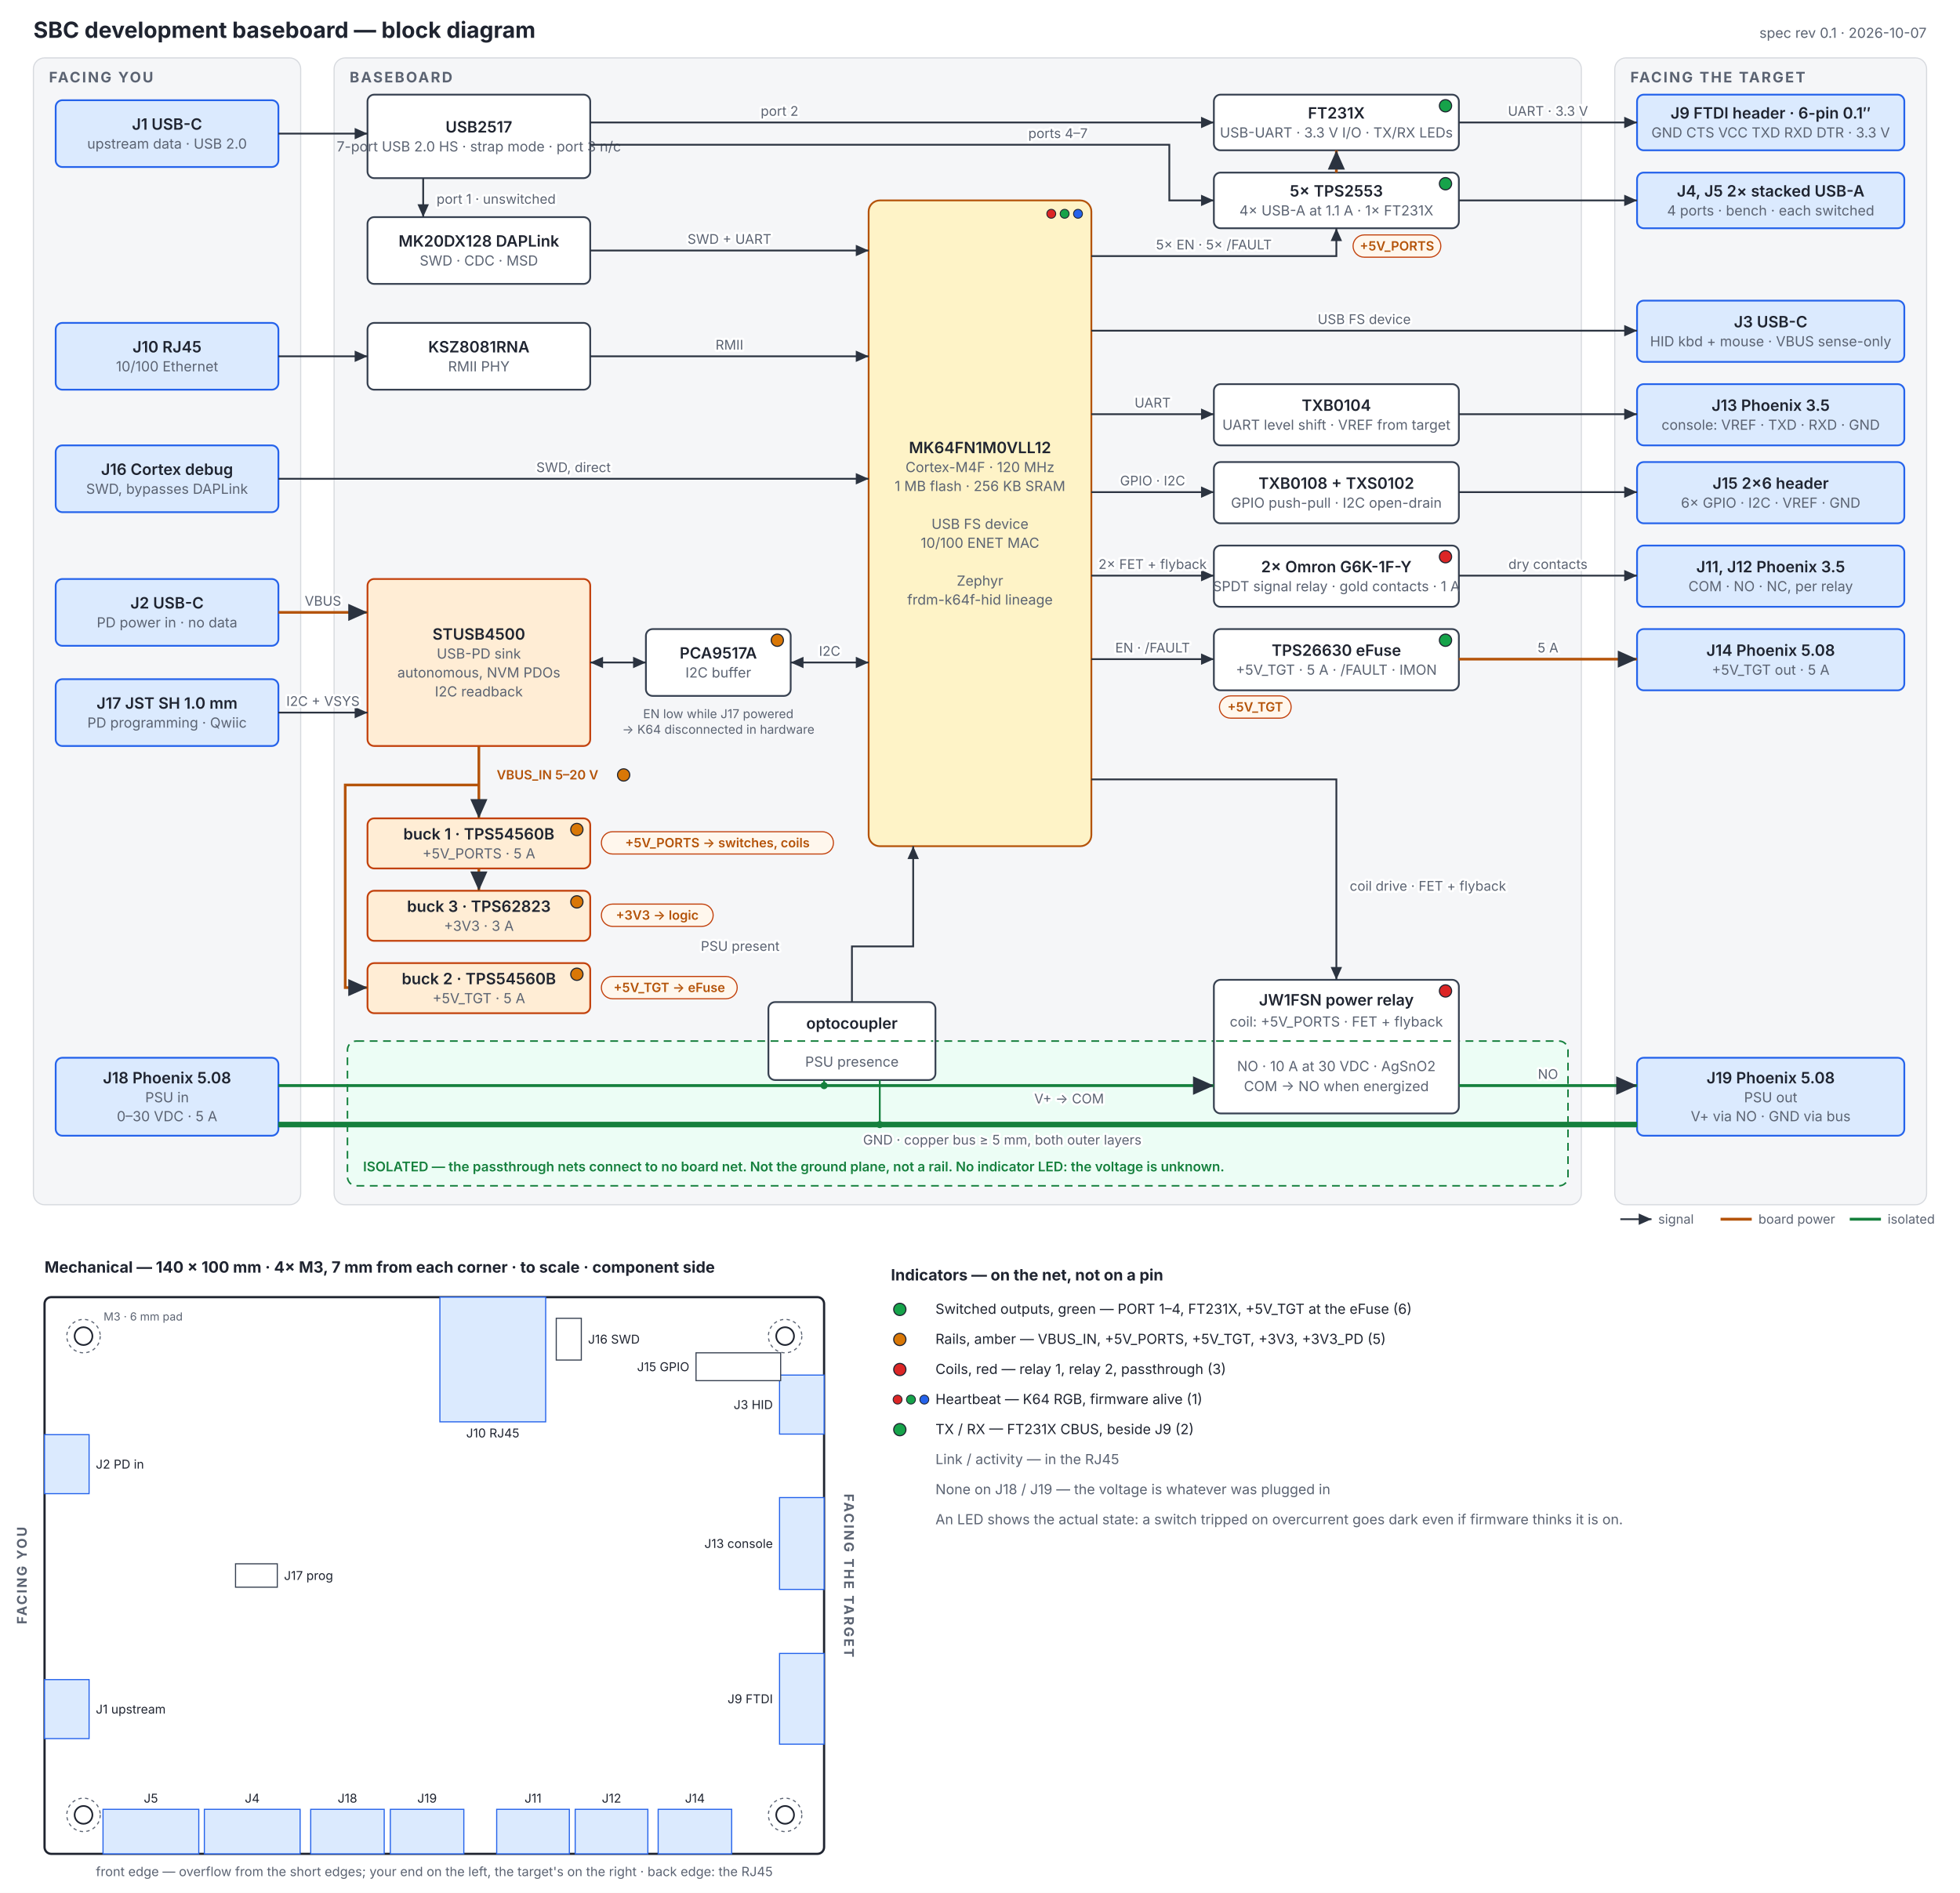
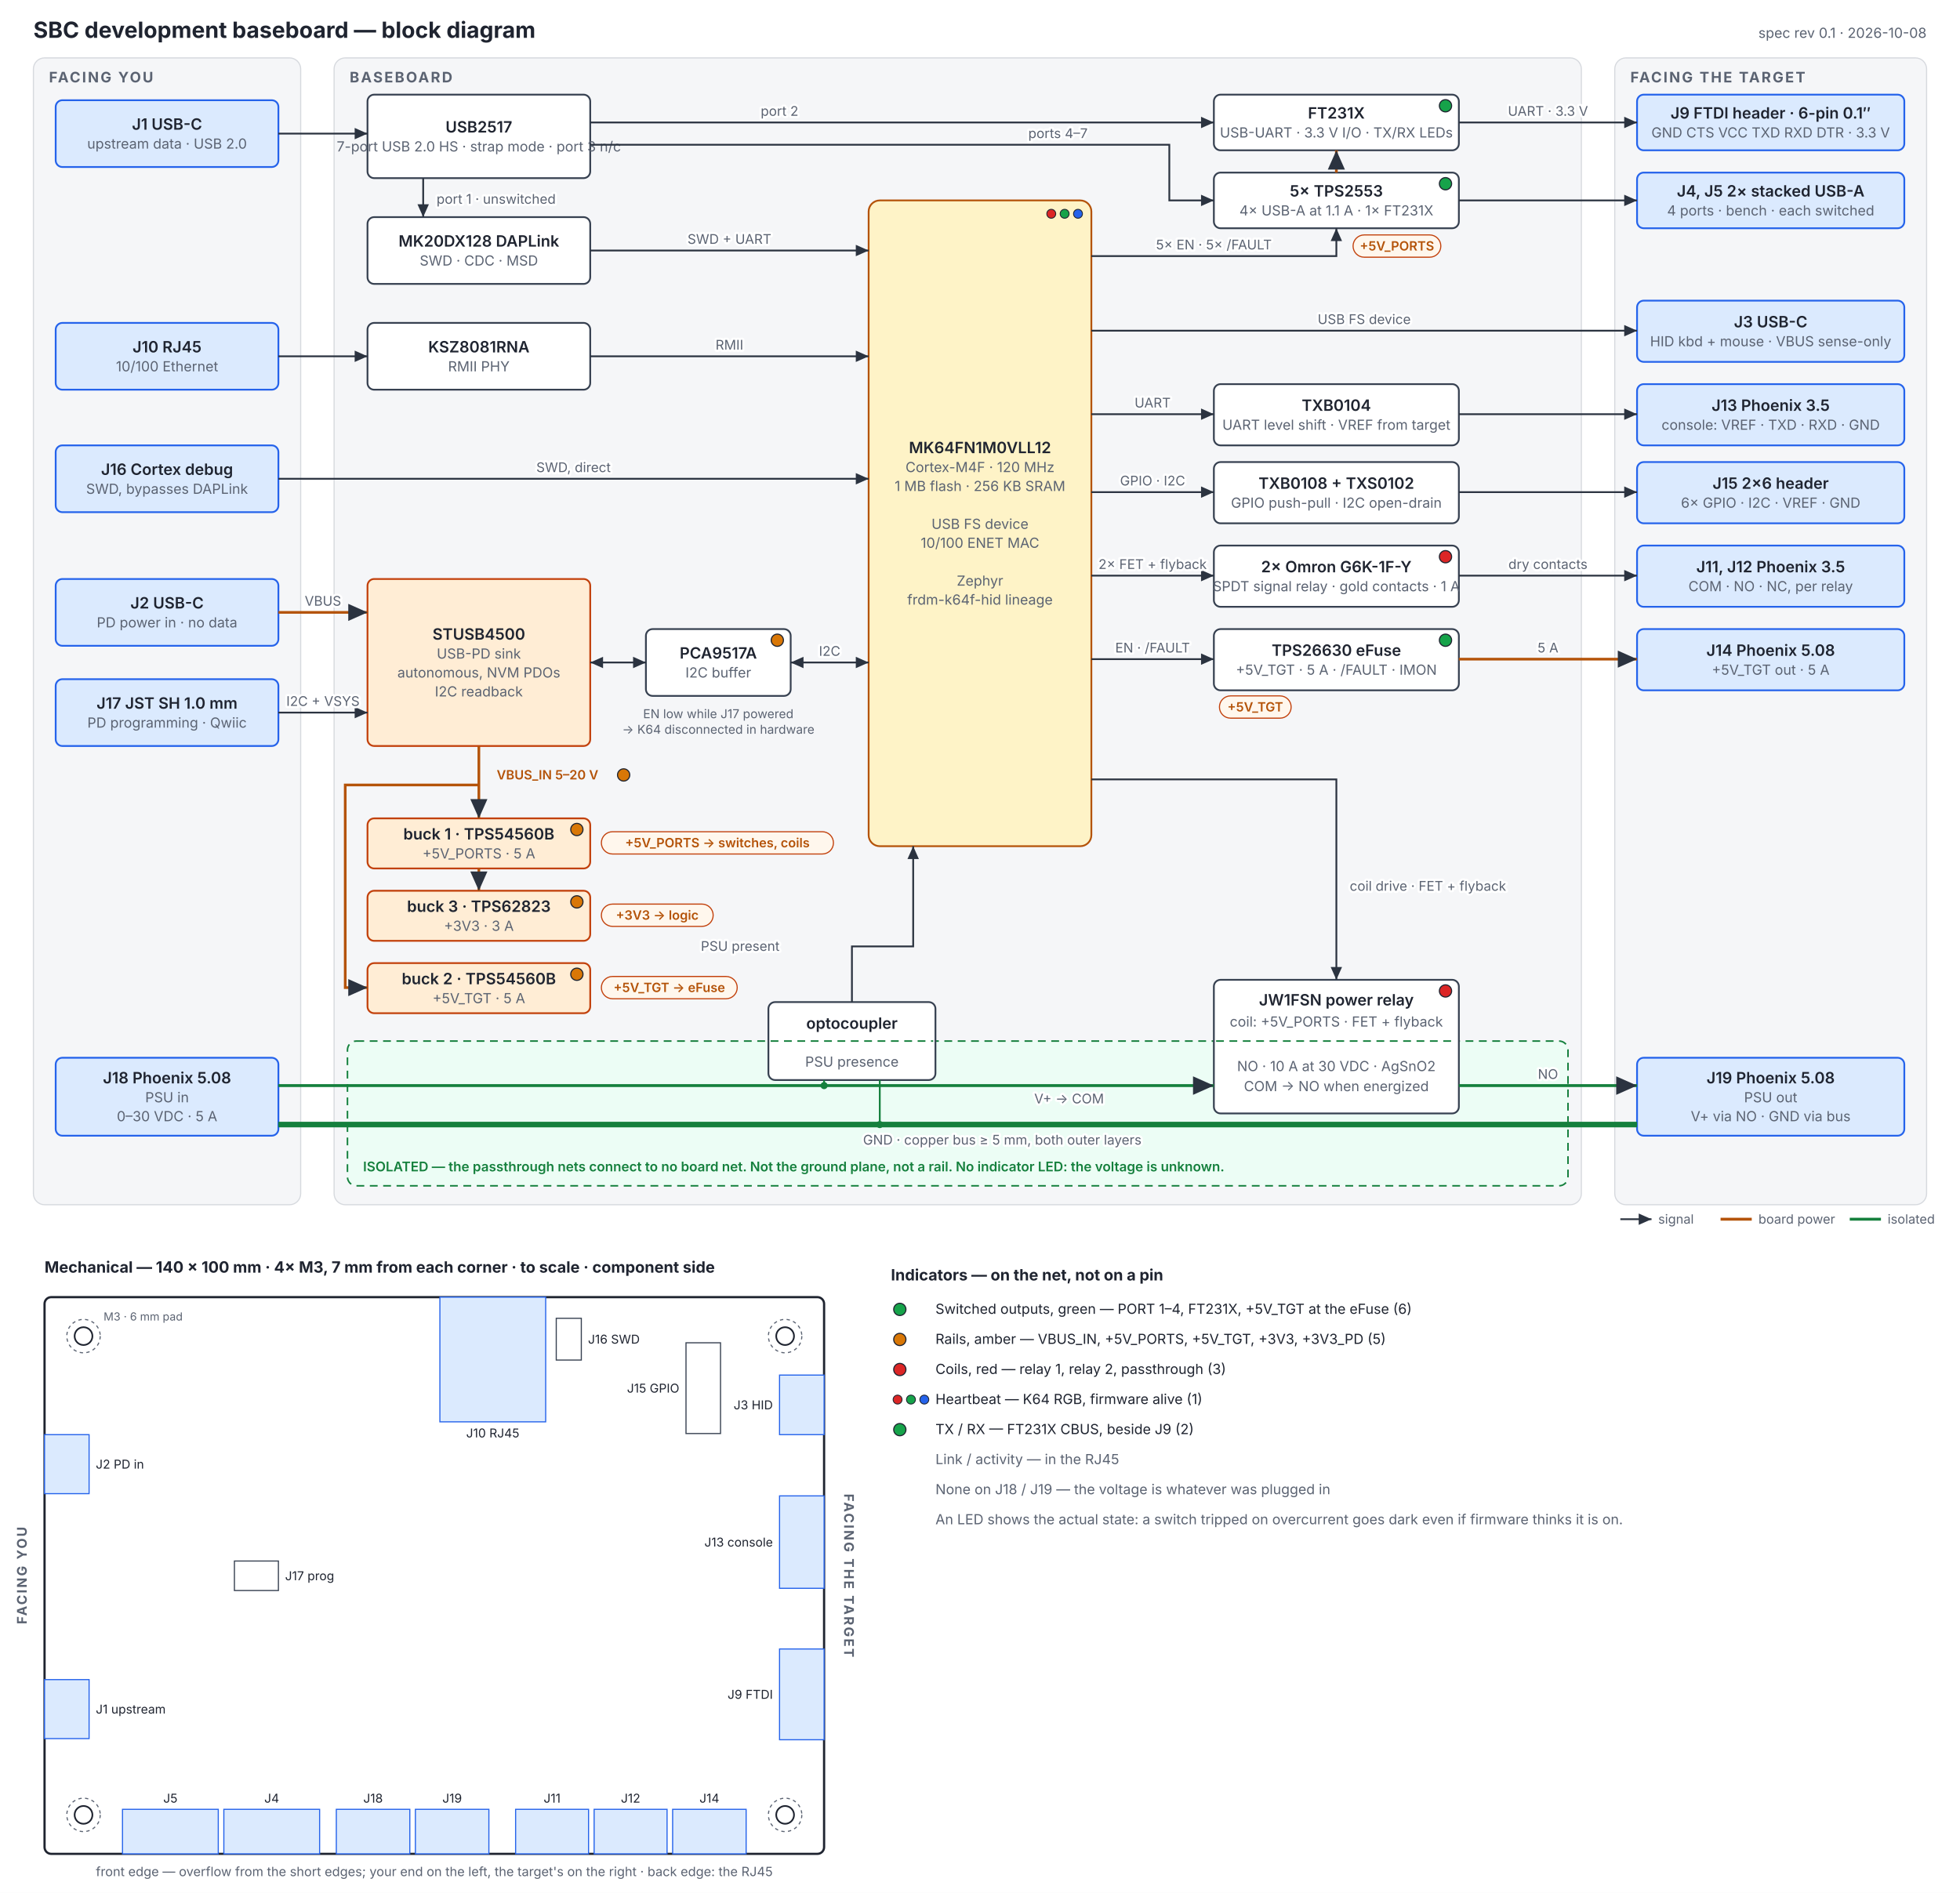
<svg xmlns="http://www.w3.org/2000/svg" width="1760" height="1700" viewBox="0 0 1760 1700" font-family="Inter, Helvetica, Arial, DejaVu Sans, sans-serif">
  <defs>
    <marker id="arrow" viewBox="0 0 10 10" refX="9" refY="5" markerWidth="8" markerHeight="8" orient="auto-start-reverse">
      <path d="M0,1 L9,5 L0,9 z" fill="#2b3340" />
    </marker>
    <marker id="arrowR" viewBox="0 0 10 10" refX="1" refY="5" markerWidth="8" markerHeight="8" orient="auto">
      <path d="M10,1 L1,5 L10,9 z" fill="#2b3340" />
    </marker>
  </defs>
  <rect width="1760" height="1700" fill="#ffffff" />
  <text x="30" y="34" font-size="20" font-weight="700" fill="#1f2430">SBC development baseboard — block diagram</text>
-   <text x="1730" y="34" text-anchor="end" font-size="12.5" fill="#5b6372">spec rev 0.1 · 2026-10-07</text>
+   <text x="1730" y="34" text-anchor="end" font-size="12.5" fill="#5b6372">spec rev 0.1 · 2026-10-08</text>
  <rect x="30" y="52" width="240" height="1030" rx="10" fill="#f5f6f8" stroke="#d6d9de" />
  <text x="44" y="74" font-size="13" font-weight="700" letter-spacing="1.5" fill="#5b6372">FACING YOU</text>
  <rect x="300" y="52" width="1120" height="1030" rx="10" fill="#f5f6f8" stroke="#d6d9de" />
  <text x="314" y="74" font-size="13" font-weight="700" letter-spacing="1.5" fill="#5b6372">BASEBOARD</text>
  <rect x="1450" y="52" width="280" height="1030" rx="10" fill="#f5f6f8" stroke="#d6d9de" />
  <text x="1464" y="74" font-size="13" font-weight="700" letter-spacing="1.5" fill="#5b6372">FACING THE TARGET</text>
  <rect x="312" y="935" width="1096" height="130" rx="8" fill="#ecfdf5" stroke="#15803d" stroke-width="1.4" stroke-dasharray="7 5" />
  <text x="326" y="1052" font-size="12" font-weight="600" fill="#15803d">ISOLATED — the passthrough nets connect to no board net. Not the ground plane, not a rail. No indicator LED: the voltage is unknown.</text>
  <rect x="50" y="90" width="200" height="60" rx="6" fill="#dbeafe" stroke="#2563eb" stroke-width="1.6" />
  <text x="150.0" y="116.5" text-anchor="middle" font-size="14" font-weight="600" fill="#1f2430">J1  USB-C</text>
  <text x="150.0" y="133.5" text-anchor="middle" font-size="12.5" font-weight="400" fill="#5b6372">upstream data · USB 2.0</text>
  <rect x="50" y="290" width="200" height="60" rx="6" fill="#dbeafe" stroke="#2563eb" stroke-width="1.6" />
  <text x="150.0" y="316.5" text-anchor="middle" font-size="14" font-weight="600" fill="#1f2430">J10  RJ45</text>
  <text x="150.0" y="333.5" text-anchor="middle" font-size="12.5" font-weight="400" fill="#5b6372">10/100 Ethernet</text>
  <rect x="50" y="400" width="200" height="60" rx="6" fill="#dbeafe" stroke="#2563eb" stroke-width="1.6" />
  <text x="150.0" y="426.5" text-anchor="middle" font-size="14" font-weight="600" fill="#1f2430">J16  Cortex debug</text>
  <text x="150.0" y="443.5" text-anchor="middle" font-size="12.5" font-weight="400" fill="#5b6372">SWD, bypasses DAPLink</text>
  <rect x="50" y="520" width="200" height="60" rx="6" fill="#dbeafe" stroke="#2563eb" stroke-width="1.6" />
  <text x="150.0" y="546.5" text-anchor="middle" font-size="14" font-weight="600" fill="#1f2430">J2  USB-C</text>
  <text x="150.0" y="563.5" text-anchor="middle" font-size="12.5" font-weight="400" fill="#5b6372">PD power in · no data</text>
  <rect x="50" y="610" width="200" height="60" rx="6" fill="#dbeafe" stroke="#2563eb" stroke-width="1.6" />
  <text x="150.0" y="636.5" text-anchor="middle" font-size="14" font-weight="600" fill="#1f2430">J17  JST SH 1.0 mm</text>
  <text x="150.0" y="653.5" text-anchor="middle" font-size="12.5" font-weight="400" fill="#5b6372">PD programming · Qwiic</text>
  <rect x="50" y="950" width="200" height="70" rx="6" fill="#dbeafe" stroke="#2563eb" stroke-width="1.6" />
  <text x="150.0" y="973.0" text-anchor="middle" font-size="14" font-weight="600" fill="#1f2430">J18  Phoenix 5.08</text>
  <text x="150.0" y="990.0" text-anchor="middle" font-size="12.5" font-weight="400" fill="#5b6372">PSU in</text>
  <text x="150.0" y="1007.0" text-anchor="middle" font-size="12.5" font-weight="400" fill="#5b6372">0–30 VDC · 5 A</text>
  <rect x="330" y="85" width="200" height="75" rx="6" fill="#ffffff" stroke="#374151" stroke-width="1.6" />
  <text x="430.0" y="119.0" text-anchor="middle" font-size="14" font-weight="600" fill="#1f2430">USB2517</text>
  <text x="430.0" y="136.0" text-anchor="middle" font-size="12.5" font-weight="400" fill="#5b6372">7-port USB 2.0 HS · strap mode · port 3 n/c</text>
  <rect x="330" y="195" width="200" height="60" rx="6" fill="#ffffff" stroke="#374151" stroke-width="1.6" />
  <text x="430.0" y="221.5" text-anchor="middle" font-size="14" font-weight="600" fill="#1f2430">MK20DX128  DAPLink</text>
  <text x="430.0" y="238.5" text-anchor="middle" font-size="12.5" font-weight="400" fill="#5b6372">SWD · CDC · MSD</text>
  <rect x="330" y="290" width="200" height="60" rx="6" fill="#ffffff" stroke="#374151" stroke-width="1.6" />
  <text x="430.0" y="316.5" text-anchor="middle" font-size="14" font-weight="600" fill="#1f2430">KSZ8081RNA</text>
  <text x="430.0" y="333.5" text-anchor="middle" font-size="12.5" font-weight="400" fill="#5b6372">RMII PHY</text>
  <rect x="330" y="520" width="200" height="150" rx="6" fill="#ffedd5" stroke="#c2410c" stroke-width="1.6" />
  <text x="430.0" y="574.5" text-anchor="middle" font-size="14" font-weight="600" fill="#1f2430">STUSB4500</text>
  <text x="430.0" y="591.5" text-anchor="middle" font-size="12.5" font-weight="400" fill="#5b6372">USB-PD sink</text>
  <text x="430.0" y="608.5" text-anchor="middle" font-size="12.5" font-weight="400" fill="#5b6372">autonomous, NVM PDOs</text>
  <text x="430.0" y="625.5" text-anchor="middle" font-size="12.5" font-weight="400" fill="#5b6372">I2C readback</text>
  <rect x="580" y="565" width="130" height="60" rx="6" fill="#ffffff" stroke="#374151" stroke-width="1.6" />
  <text x="645.0" y="591.5" text-anchor="middle" font-size="14" font-weight="600" fill="#1f2430">PCA9517A</text>
  <text x="645.0" y="608.5" text-anchor="middle" font-size="12.5" font-weight="400" fill="#5b6372">I2C buffer</text>
  <text x="645" y="645" text-anchor="middle" font-size="11" fill="#5b6372">EN low while J17 powered</text>
  <text x="645" y="659" text-anchor="middle" font-size="11" fill="#5b6372">→ K64 disconnected in hardware</text>
  <rect x="330" y="735" width="200" height="45" rx="6" fill="#ffedd5" stroke="#c2410c" stroke-width="1.6" />
  <text x="430.0" y="754.0" text-anchor="middle" font-size="14" font-weight="600" fill="#1f2430">buck 1 · TPS54560B</text>
  <text x="430.0" y="771.0" text-anchor="middle" font-size="12.5" font-weight="400" fill="#5b6372">+5V_PORTS · 5 A</text>
  <rect x="330" y="800" width="200" height="45" rx="6" fill="#ffedd5" stroke="#c2410c" stroke-width="1.6" />
  <text x="430.0" y="819.0" text-anchor="middle" font-size="14" font-weight="600" fill="#1f2430">buck 3 · TPS62823</text>
  <text x="430.0" y="836.0" text-anchor="middle" font-size="12.5" font-weight="400" fill="#5b6372">+3V3 · 3 A</text>
  <rect x="330" y="865" width="200" height="45" rx="6" fill="#ffedd5" stroke="#c2410c" stroke-width="1.6" />
  <text x="430.0" y="884.0" text-anchor="middle" font-size="14" font-weight="600" fill="#1f2430">buck 2 · TPS54560B</text>
  <text x="430.0" y="901.0" text-anchor="middle" font-size="12.5" font-weight="400" fill="#5b6372">+5V_TGT · 5 A</text>
  <path d="M 430,670 L 430,735" fill="none" stroke="#b45309" stroke-width="2.4" marker-end="url(#arrow)" />
  <path d="M 430,705 L 310,705 L 310,887 L 330,887" fill="none" stroke="#b45309" stroke-width="2.4" marker-end="url(#arrow)" />
  <text x="446" y="700" font-size="11.5" font-weight="600" fill="#b45309">VBUS_IN 5–20 V</text>
  <path d="M 430,780 L 430,800" fill="none" stroke="#b45309" stroke-width="2.4" marker-end="url(#arrow)" />
  <rect x="540" y="747" width="208.4" height="20" rx="10" fill="#fff7ed" stroke="#c2410c" stroke-width="1" />
  <text x="644.2" y="761" text-anchor="middle" font-size="11.5" font-weight="600" fill="#b45309">+5V_PORTS → switches, coils</text>
  <rect x="540" y="812" width="100.4" height="20" rx="10" fill="#fff7ed" stroke="#c2410c" stroke-width="1" />
  <text x="590.2" y="826" text-anchor="middle" font-size="11.5" font-weight="600" fill="#b45309">+3V3 → logic</text>
  <rect x="540" y="877" width="122.0" height="20" rx="10" fill="#fff7ed" stroke="#c2410c" stroke-width="1" />
  <text x="601.0" y="891" text-anchor="middle" font-size="11.5" font-weight="600" fill="#b45309">+5V_TGT → eFuse</text>
  <rect x="690" y="900" width="150" height="70" rx="6" fill="#ffffff" stroke="#374151" stroke-width="1.6" />
  <text x="765" y="924" text-anchor="middle" font-size="14" font-weight="600" fill="#1f2430">optocoupler</text>
  <line x1="692" y1="935" x2="838" y2="935" stroke="#15803d" stroke-width="1.4" stroke-dasharray="7 5" />
  <text x="765" y="958" text-anchor="middle" font-size="12.5" fill="#5b6372">PSU presence</text>
  <rect x="780" y="180" width="200" height="580" rx="10" fill="#fef3c7" stroke="#b45309" stroke-width="1.6" />
  <text x="880.0" y="407.0" text-anchor="middle" font-size="14" font-weight="600" fill="#1f2430">MK64FN1M0VLL12</text>
  <text x="880.0" y="424.0" text-anchor="middle" font-size="12.5" font-weight="400" fill="#5b6372">Cortex-M4F · 120 MHz</text>
  <text x="880.0" y="441.0" text-anchor="middle" font-size="12.5" font-weight="400" fill="#5b6372">1 MB flash · 256 KB SRAM</text>
  <text x="880.0" y="458.0" text-anchor="middle" font-size="12.5" font-weight="400" fill="#5b6372" />
  <text x="880.0" y="475.0" text-anchor="middle" font-size="12.5" font-weight="400" fill="#5b6372">USB FS device</text>
  <text x="880.0" y="492.0" text-anchor="middle" font-size="12.5" font-weight="400" fill="#5b6372">10/100 ENET MAC</text>
  <text x="880.0" y="509.0" text-anchor="middle" font-size="12.5" font-weight="400" fill="#5b6372" />
  <text x="880.0" y="526.0" text-anchor="middle" font-size="12.5" font-weight="400" fill="#5b6372">Zephyr</text>
  <text x="880.0" y="543.0" text-anchor="middle" font-size="12.5" font-weight="400" fill="#5b6372">frdm-k64f-hid lineage</text>
  <rect x="1090" y="85" width="220" height="50" rx="6" fill="#ffffff" stroke="#374151" stroke-width="1.6" />
  <text x="1200.0" y="106.5" text-anchor="middle" font-size="14" font-weight="600" fill="#1f2430">FT231X</text>
  <text x="1200.0" y="123.5" text-anchor="middle" font-size="12.5" font-weight="400" fill="#5b6372">USB-UART · 3.3 V I/O · TX/RX LEDs</text>
  <rect x="1090" y="155" width="220" height="50" rx="6" fill="#ffffff" stroke="#374151" stroke-width="1.6" />
  <text x="1200.0" y="176.5" text-anchor="middle" font-size="14" font-weight="600" fill="#1f2430">5× TPS2553</text>
  <text x="1200.0" y="193.5" text-anchor="middle" font-size="12.5" font-weight="400" fill="#5b6372">4× USB-A at 1.1 A · 1× FT231X</text>
  <rect x="1215" y="211" width="78.8" height="20" rx="10" fill="#fff7ed" stroke="#c2410c" stroke-width="1" />
  <text x="1254.4" y="225" text-anchor="middle" font-size="11.5" font-weight="600" fill="#b45309">+5V_PORTS</text>
  <path d="M 1200,155 L 1200,135" fill="none" stroke="#b45309" stroke-width="2.4" marker-end="url(#arrow)" />
  <rect x="1090" y="345" width="220" height="55" rx="6" fill="#ffffff" stroke="#374151" stroke-width="1.6" />
  <text x="1200.0" y="369.0" text-anchor="middle" font-size="14" font-weight="600" fill="#1f2430">TXB0104</text>
  <text x="1200.0" y="386.0" text-anchor="middle" font-size="12.5" font-weight="400" fill="#5b6372">UART level shift · VREF from target</text>
  <rect x="1090" y="415" width="220" height="55" rx="6" fill="#ffffff" stroke="#374151" stroke-width="1.6" />
  <text x="1200.0" y="439.0" text-anchor="middle" font-size="14" font-weight="600" fill="#1f2430">TXB0108 + TXS0102</text>
  <text x="1200.0" y="456.0" text-anchor="middle" font-size="12.5" font-weight="400" fill="#5b6372">GPIO push-pull · I2C open-drain</text>
  <rect x="1090" y="490" width="220" height="55" rx="6" fill="#ffffff" stroke="#374151" stroke-width="1.6" />
  <text x="1200.0" y="514.0" text-anchor="middle" font-size="14" font-weight="600" fill="#1f2430">2× Omron G6K-1F-Y</text>
  <text x="1200.0" y="531.0" text-anchor="middle" font-size="12.5" font-weight="400" fill="#5b6372">SPDT signal relay · gold contacts · 1 A</text>
  <rect x="1090" y="565" width="220" height="55" rx="6" fill="#ffffff" stroke="#374151" stroke-width="1.6" />
  <text x="1200.0" y="589.0" text-anchor="middle" font-size="14" font-weight="600" fill="#1f2430">TPS26630 eFuse</text>
  <text x="1200.0" y="606.0" text-anchor="middle" font-size="12.5" font-weight="400" fill="#5b6372">+5V_TGT · 5 A · /FAULT · IMON</text>
  <rect x="1095" y="625" width="64.4" height="20" rx="10" fill="#fff7ed" stroke="#c2410c" stroke-width="1" />
  <text x="1127.2" y="639" text-anchor="middle" font-size="11.5" font-weight="600" fill="#b45309">+5V_TGT</text>
  <rect x="1090" y="880" width="220" height="120" rx="6" fill="#ffffff" stroke="#374151" stroke-width="1.6" />
  <text x="1200" y="903" text-anchor="middle" font-size="14" font-weight="600" fill="#1f2430">JW1FSN power relay</text>
  <text x="1200" y="922" text-anchor="middle" font-size="12.5" fill="#5b6372">coil: +5V_PORTS · FET + flyback</text>
  <line x1="1092" y1="935" x2="1308" y2="935" stroke="#15803d" stroke-width="1.4" stroke-dasharray="7 5" />
  <text x="1200" y="962" text-anchor="middle" font-size="12.5" fill="#5b6372">NO · 10 A at 30 VDC · AgSnO2</text>
  <text x="1200" y="980" text-anchor="middle" font-size="12.5" fill="#5b6372">COM → NO when energized</text>
  <rect x="1470" y="85" width="240" height="50" rx="6" fill="#dbeafe" stroke="#2563eb" stroke-width="1.6" />
  <text x="1590.0" y="106.5" text-anchor="middle" font-size="14" font-weight="600" fill="#1f2430">J9  FTDI header · 6-pin 0.1″</text>
  <text x="1590.0" y="123.5" text-anchor="middle" font-size="12.5" font-weight="400" fill="#5b6372">GND CTS VCC TXD RXD DTR · 3.3 V</text>
  <rect x="1470" y="155" width="240" height="50" rx="6" fill="#dbeafe" stroke="#2563eb" stroke-width="1.6" />
  <text x="1590.0" y="176.5" text-anchor="middle" font-size="14" font-weight="600" fill="#1f2430">J4, J5  2× stacked USB-A</text>
  <text x="1590.0" y="193.5" text-anchor="middle" font-size="12.5" font-weight="400" fill="#5b6372">4 ports · bench · each switched</text>
  <rect x="1470" y="270" width="240" height="55" rx="6" fill="#dbeafe" stroke="#2563eb" stroke-width="1.6" />
  <text x="1590.0" y="294.0" text-anchor="middle" font-size="14" font-weight="600" fill="#1f2430">J3  USB-C</text>
  <text x="1590.0" y="311.0" text-anchor="middle" font-size="12.5" font-weight="400" fill="#5b6372">HID kbd + mouse · VBUS sense-only</text>
  <rect x="1470" y="345" width="240" height="55" rx="6" fill="#dbeafe" stroke="#2563eb" stroke-width="1.6" />
  <text x="1590.0" y="369.0" text-anchor="middle" font-size="14" font-weight="600" fill="#1f2430">J13  Phoenix 3.5</text>
  <text x="1590.0" y="386.0" text-anchor="middle" font-size="12.5" font-weight="400" fill="#5b6372">console: VREF · TXD · RXD · GND</text>
  <rect x="1470" y="415" width="240" height="55" rx="6" fill="#dbeafe" stroke="#2563eb" stroke-width="1.6" />
  <text x="1590.0" y="439.0" text-anchor="middle" font-size="14" font-weight="600" fill="#1f2430">J15  2×6 header</text>
  <text x="1590.0" y="456.0" text-anchor="middle" font-size="12.5" font-weight="400" fill="#5b6372">6× GPIO · I2C · VREF · GND</text>
  <rect x="1470" y="490" width="240" height="55" rx="6" fill="#dbeafe" stroke="#2563eb" stroke-width="1.6" />
  <text x="1590.0" y="514.0" text-anchor="middle" font-size="14" font-weight="600" fill="#1f2430">J11, J12  Phoenix 3.5</text>
  <text x="1590.0" y="531.0" text-anchor="middle" font-size="12.5" font-weight="400" fill="#5b6372">COM · NO · NC, per relay</text>
  <rect x="1470" y="565" width="240" height="55" rx="6" fill="#dbeafe" stroke="#2563eb" stroke-width="1.6" />
  <text x="1590.0" y="589.0" text-anchor="middle" font-size="14" font-weight="600" fill="#1f2430">J14  Phoenix 5.08</text>
  <text x="1590.0" y="606.0" text-anchor="middle" font-size="12.5" font-weight="400" fill="#5b6372">+5V_TGT out · 5 A</text>
  <rect x="1470" y="950" width="240" height="70" rx="6" fill="#dbeafe" stroke="#2563eb" stroke-width="1.6" />
  <text x="1590.0" y="973.0" text-anchor="middle" font-size="14" font-weight="600" fill="#1f2430">J19  Phoenix 5.08</text>
  <text x="1590.0" y="990.0" text-anchor="middle" font-size="12.5" font-weight="400" fill="#5b6372">PSU out</text>
  <text x="1590.0" y="1007.0" text-anchor="middle" font-size="12.5" font-weight="400" fill="#5b6372">V+ via NO · GND via bus</text>
  <circle cx="1298" cy="95" r="5.5" fill="#16a34a" stroke="#1f2430" stroke-width="1" />
  <circle cx="1298" cy="165" r="5.5" fill="#16a34a" stroke="#1f2430" stroke-width="1" />
  <circle cx="1298" cy="575" r="5.5" fill="#16a34a" stroke="#1f2430" stroke-width="1" />
  <circle cx="518" cy="745" r="5.5" fill="#d97706" stroke="#1f2430" stroke-width="1" />
  <circle cx="518" cy="810" r="5.5" fill="#d97706" stroke="#1f2430" stroke-width="1" />
  <circle cx="518" cy="875" r="5.5" fill="#d97706" stroke="#1f2430" stroke-width="1" />
  <circle cx="560" cy="696" r="5.5" fill="#d97706" stroke="#1f2430" stroke-width="1" />
  <circle cx="698" cy="575" r="5.5" fill="#d97706" stroke="#1f2430" stroke-width="1" />
  <circle cx="1298" cy="500" r="5.5" fill="#dc2626" stroke="#1f2430" stroke-width="1" />
  <circle cx="1298" cy="890" r="5.5" fill="#dc2626" stroke="#1f2430" stroke-width="1" />
  <circle cx="944" cy="192" r="4" fill="#dc2626" stroke="#1f2430" stroke-width="0.8" />
  <circle cx="956" cy="192" r="4" fill="#16a34a" stroke="#1f2430" stroke-width="0.8" />
  <circle cx="968" cy="192" r="4" fill="#2563eb" stroke="#1f2430" stroke-width="0.8" />
  <path d="M 250,120 L 330,120" fill="none" stroke="#2b3340" stroke-width="1.6" marker-end="url(#arrow)" />
  <path d="M 530,110 L 1090,110" fill="none" stroke="#2b3340" stroke-width="1.6" marker-end="url(#arrow)" />
  <text x="700" y="104" text-anchor="middle" font-size="12" fill="#5b6372" paint-order="stroke" stroke="#ffffff" stroke-width="4" stroke-linejoin="round">port 2</text>
  <path d="M 530,130 L 1050,130 L 1050,180 L 1090,180" fill="none" stroke="#2b3340" stroke-width="1.6" marker-end="url(#arrow)" />
  <text x="950" y="124" text-anchor="middle" font-size="12" fill="#5b6372" paint-order="stroke" stroke="#ffffff" stroke-width="4" stroke-linejoin="round">ports 4–7</text>
  <path d="M 380,160 L 380,195" fill="none" stroke="#2b3340" stroke-width="1.6" marker-end="url(#arrow)" />
  <text x="392" y="183" text-anchor="start" font-size="12" fill="#5b6372" paint-order="stroke" stroke="#ffffff" stroke-width="4" stroke-linejoin="round">port 1 · unswitched</text>
  <path d="M 1310,110 L 1470,110" fill="none" stroke="#2b3340" stroke-width="1.6" marker-end="url(#arrow)" />
  <text x="1390" y="104" text-anchor="middle" font-size="12" fill="#5b6372" paint-order="stroke" stroke="#ffffff" stroke-width="4" stroke-linejoin="round">UART · 3.3 V</text>
  <path d="M 1310,180 L 1470,180" fill="none" stroke="#2b3340" stroke-width="1.6" marker-end="url(#arrow)" />
  <path d="M 530,225 L 780,225" fill="none" stroke="#2b3340" stroke-width="1.6" marker-end="url(#arrow)" />
  <text x="655" y="219" text-anchor="middle" font-size="12" fill="#5b6372" paint-order="stroke" stroke="#ffffff" stroke-width="4" stroke-linejoin="round">SWD + UART</text>
  <path d="M 250,320 L 330,320" fill="none" stroke="#2b3340" stroke-width="1.6" marker-end="url(#arrow)" />
  <path d="M 530,320 L 780,320" fill="none" stroke="#2b3340" stroke-width="1.6" marker-end="url(#arrow)" />
  <text x="655" y="314" text-anchor="middle" font-size="12" fill="#5b6372" paint-order="stroke" stroke="#ffffff" stroke-width="4" stroke-linejoin="round">RMII</text>
  <path d="M 250,430 L 780,430" fill="none" stroke="#2b3340" stroke-width="1.6" marker-end="url(#arrow)" />
  <text x="515" y="424" text-anchor="middle" font-size="12" fill="#5b6372" paint-order="stroke" stroke="#ffffff" stroke-width="4" stroke-linejoin="round">SWD, direct</text>
  <path d="M 250,550 L 330,550" fill="none" stroke="#b45309" stroke-width="2.4" marker-end="url(#arrow)" />
  <text x="290" y="544" text-anchor="middle" font-size="12" fill="#5b6372" paint-order="stroke" stroke="#ffffff" stroke-width="4" stroke-linejoin="round">VBUS</text>
  <path d="M 250,640 L 330,640" fill="none" stroke="#2b3340" stroke-width="1.6" marker-end="url(#arrow)" />
  <text x="290" y="634" text-anchor="middle" font-size="12" fill="#5b6372" paint-order="stroke" stroke="#ffffff" stroke-width="4" stroke-linejoin="round">I2C + VSYS</text>
  <path d="M 530,595 L 580,595" fill="none" stroke="#2b3340" stroke-width="1.6" marker-start="url(#arrowR)" marker-end="url(#arrow)" />
  <path d="M 710,595 L 780,595" fill="none" stroke="#2b3340" stroke-width="1.6" marker-start="url(#arrowR)" marker-end="url(#arrow)" />
  <text x="745" y="589" text-anchor="middle" font-size="12" fill="#5b6372" paint-order="stroke" stroke="#ffffff" stroke-width="4" stroke-linejoin="round">I2C</text>
  <path d="M 980,230 L 1200,230 L 1200,205" fill="none" stroke="#2b3340" stroke-width="1.6" marker-end="url(#arrow)" />
  <text x="1090" y="224" text-anchor="middle" font-size="12" fill="#5b6372" paint-order="stroke" stroke="#ffffff" stroke-width="4" stroke-linejoin="round">5× EN · 5× /FAULT</text>
  <path d="M 980,297 L 1470,297" fill="none" stroke="#2b3340" stroke-width="1.6" marker-end="url(#arrow)" />
  <text x="1225" y="291" text-anchor="middle" font-size="12" fill="#5b6372" paint-order="stroke" stroke="#ffffff" stroke-width="4" stroke-linejoin="round">USB FS device</text>
  <path d="M 980,372 L 1090,372" fill="none" stroke="#2b3340" stroke-width="1.6" marker-end="url(#arrow)" />
  <text x="1035" y="366" text-anchor="middle" font-size="12" fill="#5b6372" paint-order="stroke" stroke="#ffffff" stroke-width="4" stroke-linejoin="round">UART</text>
  <path d="M 1310,372 L 1470,372" fill="none" stroke="#2b3340" stroke-width="1.6" marker-end="url(#arrow)" />
  <path d="M 980,442 L 1090,442" fill="none" stroke="#2b3340" stroke-width="1.6" marker-end="url(#arrow)" />
  <text x="1035" y="436" text-anchor="middle" font-size="12" fill="#5b6372" paint-order="stroke" stroke="#ffffff" stroke-width="4" stroke-linejoin="round">GPIO · I2C</text>
  <path d="M 1310,442 L 1470,442" fill="none" stroke="#2b3340" stroke-width="1.6" marker-end="url(#arrow)" />
  <path d="M 980,517 L 1090,517" fill="none" stroke="#2b3340" stroke-width="1.6" marker-end="url(#arrow)" />
  <text x="1035" y="511" text-anchor="middle" font-size="12" fill="#5b6372" paint-order="stroke" stroke="#ffffff" stroke-width="4" stroke-linejoin="round">2× FET + flyback</text>
  <path d="M 1310,517 L 1470,517" fill="none" stroke="#2b3340" stroke-width="1.6" marker-end="url(#arrow)" />
  <text x="1390" y="511" text-anchor="middle" font-size="12" fill="#5b6372" paint-order="stroke" stroke="#ffffff" stroke-width="4" stroke-linejoin="round">dry contacts</text>
  <path d="M 980,592 L 1090,592" fill="none" stroke="#2b3340" stroke-width="1.6" marker-end="url(#arrow)" />
  <text x="1035" y="586" text-anchor="middle" font-size="12" fill="#5b6372" paint-order="stroke" stroke="#ffffff" stroke-width="4" stroke-linejoin="round">EN · /FAULT</text>
  <path d="M 1310,592 L 1470,592" fill="none" stroke="#b45309" stroke-width="2.4" marker-end="url(#arrow)" />
  <text x="1390" y="586" text-anchor="middle" font-size="12" fill="#5b6372" paint-order="stroke" stroke="#ffffff" stroke-width="4" stroke-linejoin="round">5 A</text>
  <path d="M 980,700 L 1200,700 L 1200,880" fill="none" stroke="#2b3340" stroke-width="1.6" marker-end="url(#arrow)" />
  <text x="1212" y="800" text-anchor="start" font-size="12" fill="#5b6372" paint-order="stroke" stroke="#ffffff" stroke-width="4" stroke-linejoin="round">coil drive · FET + flyback</text>
  <path d="M 250,975 L 1090,975" fill="none" stroke="#15803d" stroke-width="2.6" marker-end="url(#arrow)" />
  <text x="960" y="991" text-anchor="middle" font-size="12" fill="#5b6372" paint-order="stroke" stroke="#ffffff" stroke-width="4" stroke-linejoin="round">V+  →  COM</text>
  <path d="M 1310,975 L 1470,975" fill="none" stroke="#15803d" stroke-width="2.6" marker-end="url(#arrow)" />
  <text x="1390" y="969" text-anchor="middle" font-size="12" fill="#5b6372" paint-order="stroke" stroke="#ffffff" stroke-width="4" stroke-linejoin="round">NO</text>
  <path d="M 250,1010 L 1470,1010" fill="none" stroke="#15803d" stroke-width="5" />
  <text x="900" y="1028" text-anchor="middle" font-size="12" fill="#5b6372" paint-order="stroke" stroke="#ffffff" stroke-width="4" stroke-linejoin="round">GND · copper bus ≥ 5 mm, both outer layers</text>
  <line x1="740" y1="970" x2="740" y2="975" stroke="#15803d" stroke-width="1.6" />
  <line x1="790" y1="970" x2="790" y2="1010" stroke="#15803d" stroke-width="1.6" />
  <circle cx="740" cy="975" r="3.2" fill="#15803d" />
  <circle cx="790" cy="1010" r="3.2" fill="#15803d" />
  <path d="M 765,900 L 765,850 L 820,850 L 820,760" fill="none" stroke="#2b3340" stroke-width="1.6" marker-end="url(#arrow)" />
  <text x="700" y="854" text-anchor="end" font-size="12" fill="#5b6372" paint-order="stroke" stroke="#ffffff" stroke-width="4" stroke-linejoin="round">PSU present</text>
  <text x="40" y="1143" font-size="14" font-weight="700" fill="#1f2430">Mechanical — 140 × 100 mm · 4× M3, 7 mm from each corner · to scale · component side</text>
  <rect x="40" y="1165" width="700" height="500" rx="6" fill="#ffffff" stroke="#1f2430" stroke-width="2" />
  <circle cx="75" cy="1200" r="15" fill="none" stroke="#5b6372" stroke-dasharray="3 3" />
  <circle cx="75" cy="1200" r="8.0" fill="#ffffff" stroke="#1f2430" stroke-width="1.5" />
  <circle cx="705" cy="1200" r="15" fill="none" stroke="#5b6372" stroke-dasharray="3 3" />
  <circle cx="705" cy="1200" r="8.0" fill="#ffffff" stroke="#1f2430" stroke-width="1.5" />
  <circle cx="75" cy="1630" r="15" fill="none" stroke="#5b6372" stroke-dasharray="3 3" />
  <circle cx="75" cy="1630" r="8.0" fill="#ffffff" stroke="#1f2430" stroke-width="1.5" />
  <circle cx="705" cy="1630" r="15" fill="none" stroke="#5b6372" stroke-dasharray="3 3" />
  <circle cx="705" cy="1630" r="8.0" fill="#ffffff" stroke="#1f2430" stroke-width="1.5" />
  <text x="93" y="1186" font-size="10" fill="#5b6372">M3 · 6 mm pad</text>
  <rect x="395" y="1165" width="95" height="112.0" fill="#dbeafe" stroke="#2563eb" />
  <text x="442.5" y="1291.0" text-anchor="middle" font-size="11" fill="#1f2430">J10 RJ45</text>
  <rect x="40" y="1288.5" width="40" height="53.0" fill="#dbeafe" stroke="#2563eb" />
  <text x="86" y="1319.0" font-size="11" fill="#1f2430">J2 PD in</text>
  <rect x="40" y="1508.5" width="40" height="53.0" fill="#dbeafe" stroke="#2563eb" />
  <text x="86" y="1539.0" font-size="11" fill="#1f2430">J1 upstream</text>
-   <rect x="700" y="1235" width="40" height="53.0" fill="#dbeafe" stroke="#2563eb" />
-   <text x="694" y="1265.5" text-anchor="end" font-size="11" fill="#1f2430">J3 HID</text>
-   <rect x="700" y="1345" width="40" height="82.5" fill="#dbeafe" stroke="#2563eb" />
-   <text x="694" y="1390.25" text-anchor="end" font-size="11" fill="#1f2430">J13 console</text>
-   <rect x="700" y="1485" width="40" height="81.5" fill="#dbeafe" stroke="#2563eb" />
-   <text x="694" y="1529.75" text-anchor="end" font-size="11" fill="#1f2430">J9 FTDI</text>
-   <rect x="92.5" y="1625" width="86.0" height="40" fill="#dbeafe" stroke="#2563eb" />
-   <text x="135.5" y="1619" text-anchor="middle" font-size="11" fill="#1f2430">J5</text>
-   <rect x="183.5" y="1625" width="86.0" height="40" fill="#dbeafe" stroke="#2563eb" />
-   <text x="226.5" y="1619" text-anchor="middle" font-size="11" fill="#1f2430">J4</text>
-   <rect x="279.0" y="1625" width="66.0" height="40" fill="#dbeafe" stroke="#2563eb" />
-   <text x="312.0" y="1619" text-anchor="middle" font-size="11" fill="#1f2430">J18</text>
-   <rect x="350.5" y="1625" width="66.0" height="40" fill="#dbeafe" stroke="#2563eb" />
-   <text x="383.5" y="1619" text-anchor="middle" font-size="11" fill="#1f2430">J19</text>
-   <rect x="446.0" y="1625" width="65.25" height="40" fill="#dbeafe" stroke="#2563eb" />
-   <text x="478.625" y="1619" text-anchor="middle" font-size="11" fill="#1f2430">J11</text>
-   <rect x="516.5" y="1625" width="65.25" height="40" fill="#dbeafe" stroke="#2563eb" />
-   <text x="549.125" y="1619" text-anchor="middle" font-size="11" fill="#1f2430">J12</text>
-   <rect x="591.0" y="1625" width="66.0" height="40" fill="#dbeafe" stroke="#2563eb" />
-   <text x="624.0" y="1619" text-anchor="middle" font-size="11" fill="#1f2430">J14</text>
+   <rect x="700" y="1235" width="40" height="53.5" fill="#dbeafe" stroke="#2563eb" />
+   <text x="694" y="1265.75" text-anchor="end" font-size="11" fill="#1f2430">J3 HID</text>
+   <rect x="700" y="1343.5" width="40" height="83.0" fill="#dbeafe" stroke="#2563eb" />
+   <text x="694" y="1389.0" text-anchor="end" font-size="11" fill="#1f2430">J13 console</text>
+   <rect x="700" y="1481.0" width="40" height="81.5" fill="#dbeafe" stroke="#2563eb" />
+   <text x="694" y="1525.75" text-anchor="end" font-size="11" fill="#1f2430">J9 FTDI</text>
+   <rect x="110" y="1625" width="86.0" height="40" fill="#dbeafe" stroke="#2563eb" />
+   <text x="153.0" y="1619" text-anchor="middle" font-size="11" fill="#1f2430">J5</text>
+   <rect x="201.0" y="1625" width="86.0" height="40" fill="#dbeafe" stroke="#2563eb" />
+   <text x="244.0" y="1619" text-anchor="middle" font-size="11" fill="#1f2430">J4</text>
+   <rect x="302.0" y="1625" width="66.0" height="40" fill="#dbeafe" stroke="#2563eb" />
+   <text x="335.0" y="1619" text-anchor="middle" font-size="11" fill="#1f2430">J18</text>
+   <rect x="373.0" y="1625" width="66.0" height="40" fill="#dbeafe" stroke="#2563eb" />
+   <text x="406.0" y="1619" text-anchor="middle" font-size="11" fill="#1f2430">J19</text>
+   <rect x="463.0" y="1625" width="65.5" height="40" fill="#dbeafe" stroke="#2563eb" />
+   <text x="495.75" y="1619" text-anchor="middle" font-size="11" fill="#1f2430">J11</text>
+   <rect x="533.5" y="1625" width="65.5" height="40" fill="#dbeafe" stroke="#2563eb" />
+   <text x="566.25" y="1619" text-anchor="middle" font-size="11" fill="#1f2430">J12</text>
+   <rect x="604.0" y="1625" width="66.0" height="40" fill="#dbeafe" stroke="#2563eb" />
+   <text x="637.0" y="1619" text-anchor="middle" font-size="11" fill="#1f2430">J14</text>
  <rect x="499.5" y="1184.0" width="22.5" height="37.5" fill="#ffffff" stroke="#374151" />
  <text x="528.0" y="1206.75" font-size="11" fill="#1f2430">J16 SWD</text>
-   <rect x="625" y="1215" width="76.0" height="25" fill="#ffffff" stroke="#374151" />
-   <text x="619" y="1231.5" text-anchor="end" font-size="11" fill="#1f2430">J15 GPIO</text>
-   <rect x="211.5" y="1404.5" width="37.5" height="21.0" fill="#ffffff" stroke="#374151" />
-   <text x="255.0" y="1419.0" font-size="11" fill="#1f2430">J17 prog</text>
+   <rect x="616.0" y="1206.0" width="31.0" height="81.5" fill="#ffffff" stroke="#374151" />
+   <text x="610.0" y="1250.75" text-anchor="end" font-size="11" fill="#1f2430">J15 GPIO</text>
+   <rect x="210.5" y="1402.0" width="39.5" height="26.5" fill="#ffffff" stroke="#374151" />
+   <text x="256.0" y="1419.25" font-size="11" fill="#1f2430">J17 prog</text>
  <text transform="rotate(-90 24 1415)" x="24" y="1415" text-anchor="middle" font-size="12" font-weight="700" letter-spacing="1.5" fill="#5b6372">FACING YOU</text>
  <text transform="rotate(90 758 1415)" x="758" y="1415" text-anchor="middle" font-size="12" font-weight="700" letter-spacing="1.5" fill="#5b6372">FACING THE TARGET</text>
  <text x="390" y="1685" text-anchor="middle" font-size="11.5" fill="#5b6372">front edge — overflow from the short edges; your end on the left, the target's on the right · back edge: the RJ45</text>
  <text x="800" y="1150" font-size="14" font-weight="700" fill="#1f2430">Indicators — on the net, not on a pin</text>
  <circle cx="808" cy="1176" r="5.5" fill="#16a34a" stroke="#1f2430" stroke-width="1" />
  <text x="840" y="1180" font-size="12.5" fill="#1f2430">Switched outputs, green — PORT 1–4, FT231X, +5V_TGT at the eFuse (6)</text>
  <circle cx="808" cy="1203" r="5.5" fill="#d97706" stroke="#1f2430" stroke-width="1" />
  <text x="840" y="1207" font-size="12.5" fill="#1f2430">Rails, amber — VBUS_IN, +5V_PORTS, +5V_TGT, +3V3, +3V3_PD (5)</text>
  <circle cx="808" cy="1230" r="5.5" fill="#dc2626" stroke="#1f2430" stroke-width="1" />
  <text x="840" y="1234" font-size="12.5" fill="#1f2430">Coils, red — relay 1, relay 2, passthrough (3)</text>
  <circle cx="806" cy="1257" r="4" fill="#dc2626" stroke="#1f2430" stroke-width="0.8" />
  <circle cx="818" cy="1257" r="4" fill="#16a34a" stroke="#1f2430" stroke-width="0.8" />
  <circle cx="830" cy="1257" r="4" fill="#2563eb" stroke="#1f2430" stroke-width="0.8" />
  <text x="840" y="1261" font-size="12.5" fill="#1f2430">Heartbeat — K64 RGB, firmware alive (1)</text>
  <circle cx="808" cy="1284" r="5.5" fill="#16a34a" stroke="#1f2430" stroke-width="1" />
  <text x="840" y="1288" font-size="12.5" fill="#1f2430">TX / RX — FT231X CBUS, beside J9 (2)</text>
  <text x="840" y="1315" font-size="12.5" fill="#5b6372">Link / activity — in the RJ45</text>
  <text x="840" y="1342" font-size="12.5" fill="#5b6372">None on J18 / J19 — the voltage is whatever was plugged in</text>
  <text x="840" y="1369" font-size="12.5" fill="#5b6372">An LED shows the actual state: a switch tripped on overcurrent goes dark even if firmware thinks it is on.</text>
  <line x1="1455" y1="1095" x2="1483" y2="1095" stroke="#2b3340" stroke-width="1.6" marker-end="url(#arrow)" />
  <text x="1489" y="1099" font-size="11.5" fill="#5b6372">signal</text>
  <line x1="1545" y1="1095" x2="1573" y2="1095" stroke="#b45309" stroke-width="2.6" />
  <text x="1579" y="1099" font-size="11.5" fill="#5b6372">board power</text>
  <line x1="1661" y1="1095" x2="1689" y2="1095" stroke="#15803d" stroke-width="2.6" />
  <text x="1695" y="1099" font-size="11.5" fill="#5b6372">isolated</text>
</svg>
